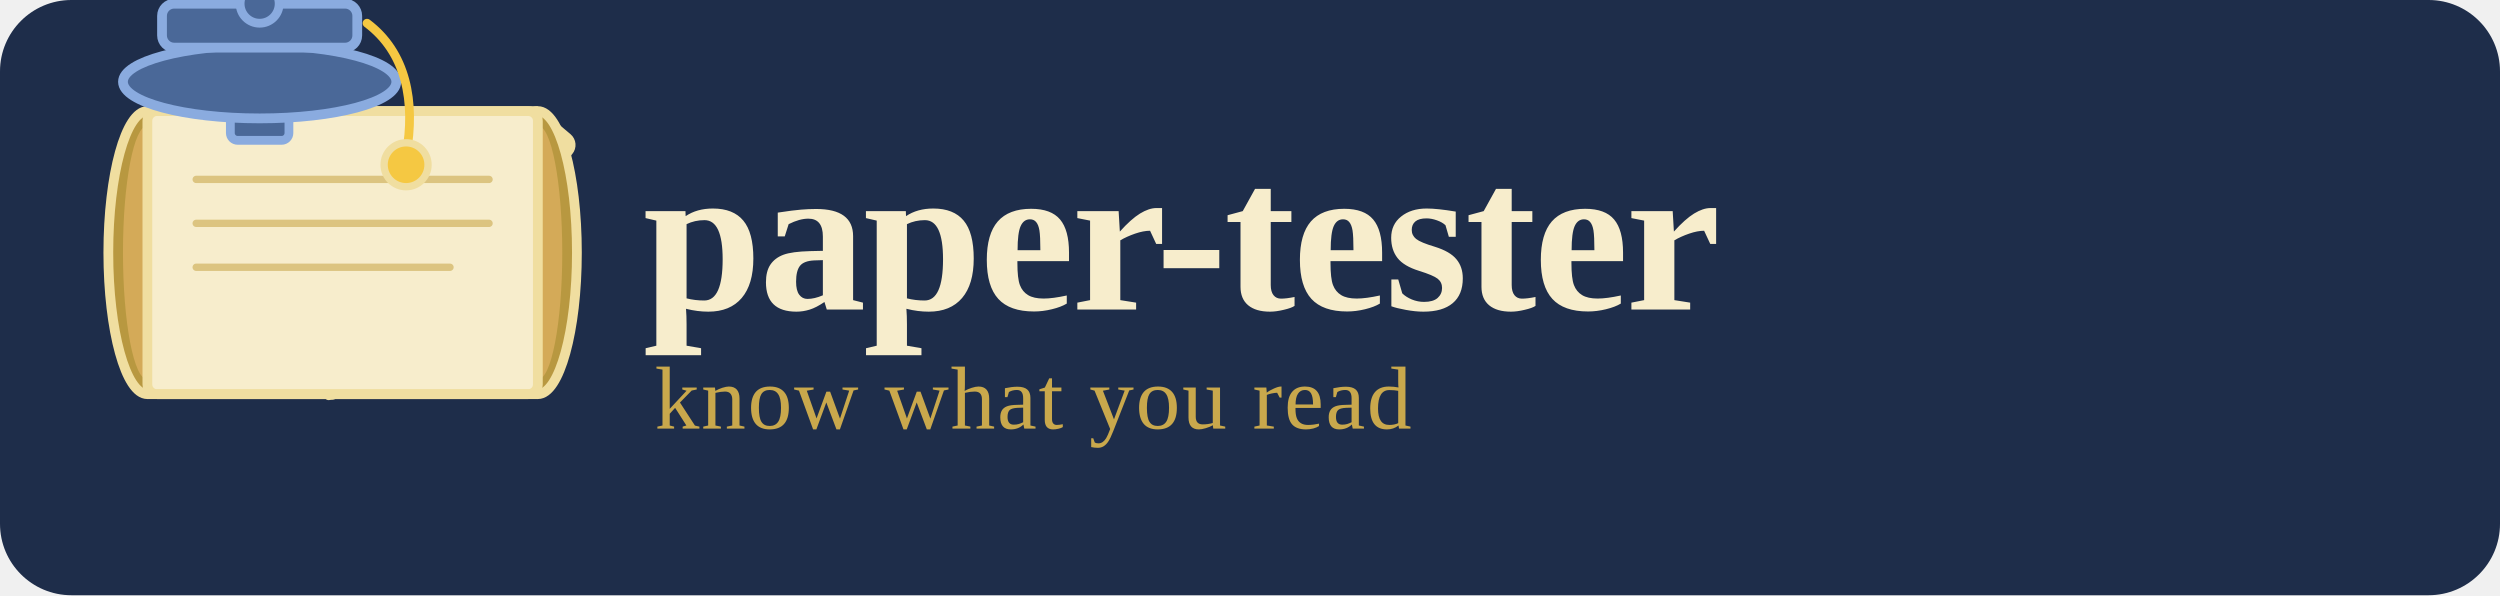
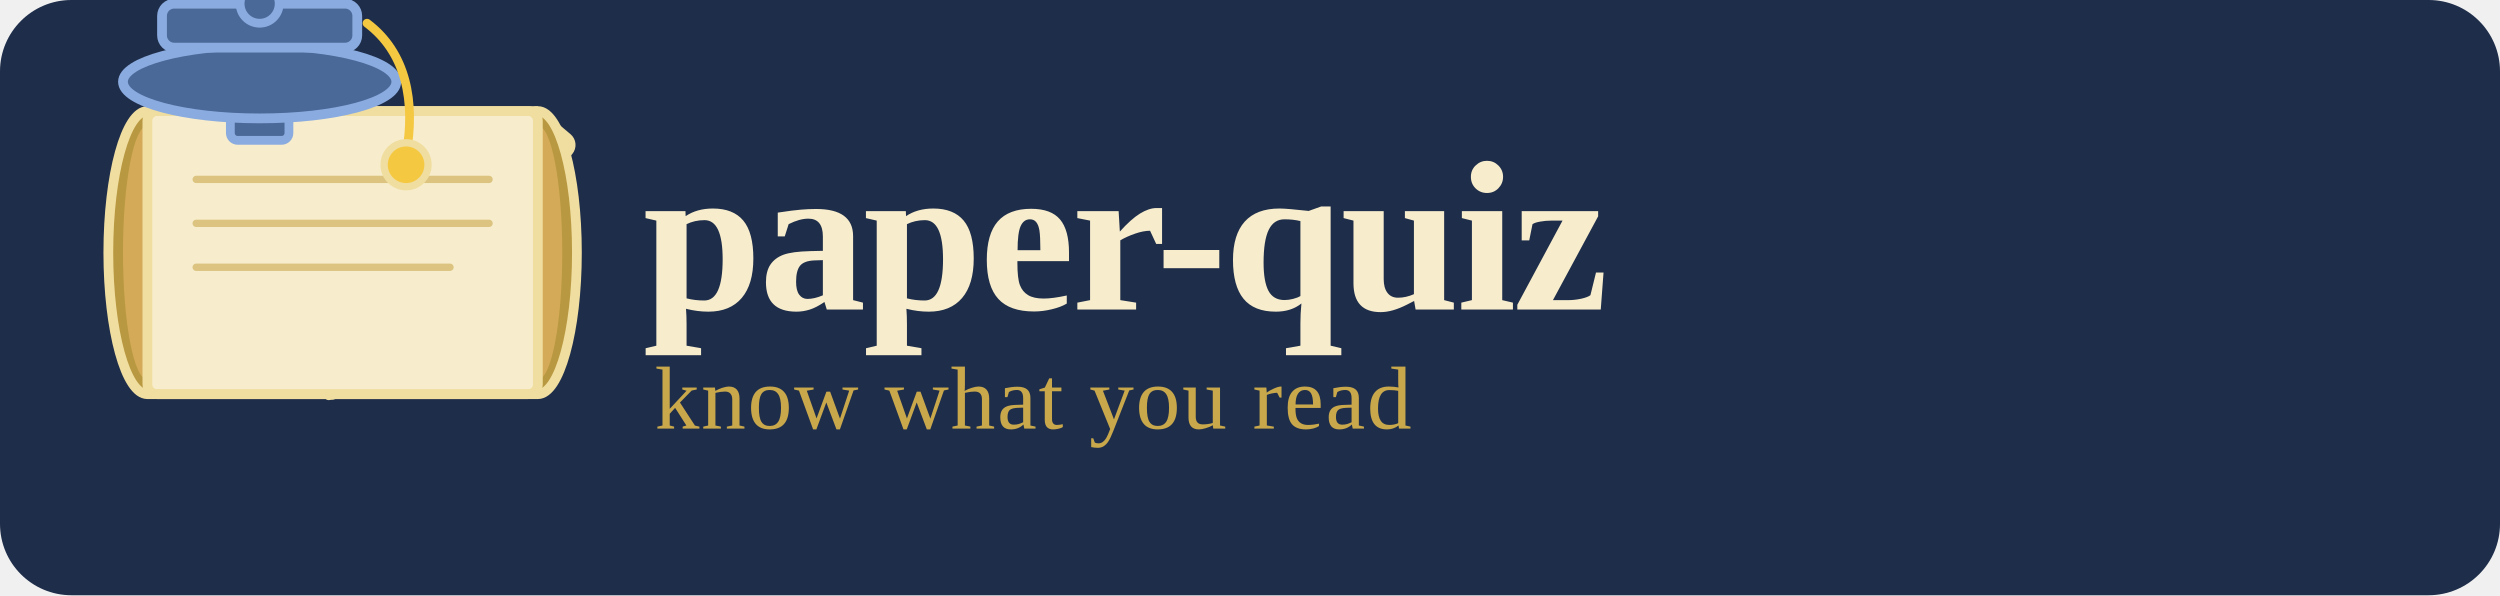
<svg xmlns="http://www.w3.org/2000/svg" viewBox="0 0 420 100" width="420" height="100">
  <rect width="420" height="100" rx="12" fill="#1e2d4a" />
  <g transform="translate(10, 8) scale(0.82)">
    <g transform="translate(68,56) rotate(40)">
      <rect x="-5.5" y="-52" width="11" height="9" rx="2" fill="#e07a7a" stroke="#f0dea0" stroke-width="1.8" stroke-linejoin="round" />
      <rect x="-5.5" y="-44" width="11" height="6" fill="#c0b488" stroke="#f0dea0" stroke-width="1.6" stroke-linejoin="round" />
      <rect x="-5.5" y="-38" width="11" height="44" rx="1" fill="#f5c842" stroke="#f0dea0" stroke-width="1.8" stroke-linejoin="round" />
      <rect x="-2.5" y="-38" width="2.8" height="44" rx="1" fill="#fff" opacity="0.22" />
      <polygon points="-5.5,6 5.5,6 0,20" fill="#d4966a" stroke="#f0dea0" stroke-width="1.8" stroke-linejoin="round" />
      <circle cx="0" cy="19" r="1.6" fill="#f0dea0" />
    </g>
    <ellipse cx="18" cy="42" rx="8" ry="29" fill="#b89840" stroke="#f0dea0" stroke-width="2" />
    <ellipse cx="18" cy="42" rx="5" ry="26" fill="#d4aa58" />
    <ellipse cx="98" cy="42" rx="8" ry="29" fill="#b89840" stroke="#f0dea0" stroke-width="2" />
    <ellipse cx="98" cy="42" rx="5" ry="26" fill="#d4aa58" />
    <rect x="18" y="13" width="80" height="58" rx="2" fill="#f7edcc" stroke="#f0dea0" stroke-width="2" />
    <line x1="18" y1="13" x2="98" y2="13" stroke="#f0dea0" stroke-width="2" />
    <line x1="18" y1="71" x2="98" y2="71" stroke="#f0dea0" stroke-width="2" />
    <line x1="28" y1="27" x2="88" y2="27" stroke="#c9a84c" stroke-width="1.5" stroke-linecap="round" opacity="0.6" />
    <line x1="28" y1="36" x2="88" y2="36" stroke="#c9a84c" stroke-width="1.5" stroke-linecap="round" opacity="0.6" />
    <line x1="28" y1="45" x2="80" y2="45" stroke="#c9a84c" stroke-width="1.5" stroke-linecap="round" opacity="0.6" />
    <rect x="35" y="5" width="12" height="14" rx="1.5" fill="#4a6898" stroke="#8aabdf" stroke-width="1.8" />
    <ellipse cx="41" cy="7" rx="28" ry="7.5" fill="#4a6898" stroke="#8aabdf" stroke-width="2" />
    <rect x="21" y="-9" width="40" height="9" rx="2.5" fill="#4a6898" stroke="#8aabdf" stroke-width="2" />
    <circle cx="41" cy="-9" r="4" fill="#4a6898" stroke="#8aabdf" stroke-width="1.8" />
    <path d="M63,-5 C71,1 73,11 71,22" stroke="#f5c842" stroke-width="1.8" stroke-linecap="round" fill="none" />
    <circle cx="71" cy="24" r="4.5" fill="#f5c842" stroke="#f0dea0" stroke-width="1.5" />
  </g>
-   <text x="108" y="52" font-family="Georgia, 'Times New Roman', serif" font-size="36" font-weight="700" fill="#f7edcc" letter-spacing="-0.5">paper-tester</text>
+   <text x="108" y="52" font-family="Georgia, 'Times New Roman', serif" font-size="36" font-weight="700" fill="#f7edcc" letter-spacing="-0.5">paper-quiz</text>
  <text x="110" y="72" font-family="Georgia, 'Times New Roman', serif" font-size="15" fill="#c9a84c" letter-spacing="0.3">know what you read</text>
</svg>
